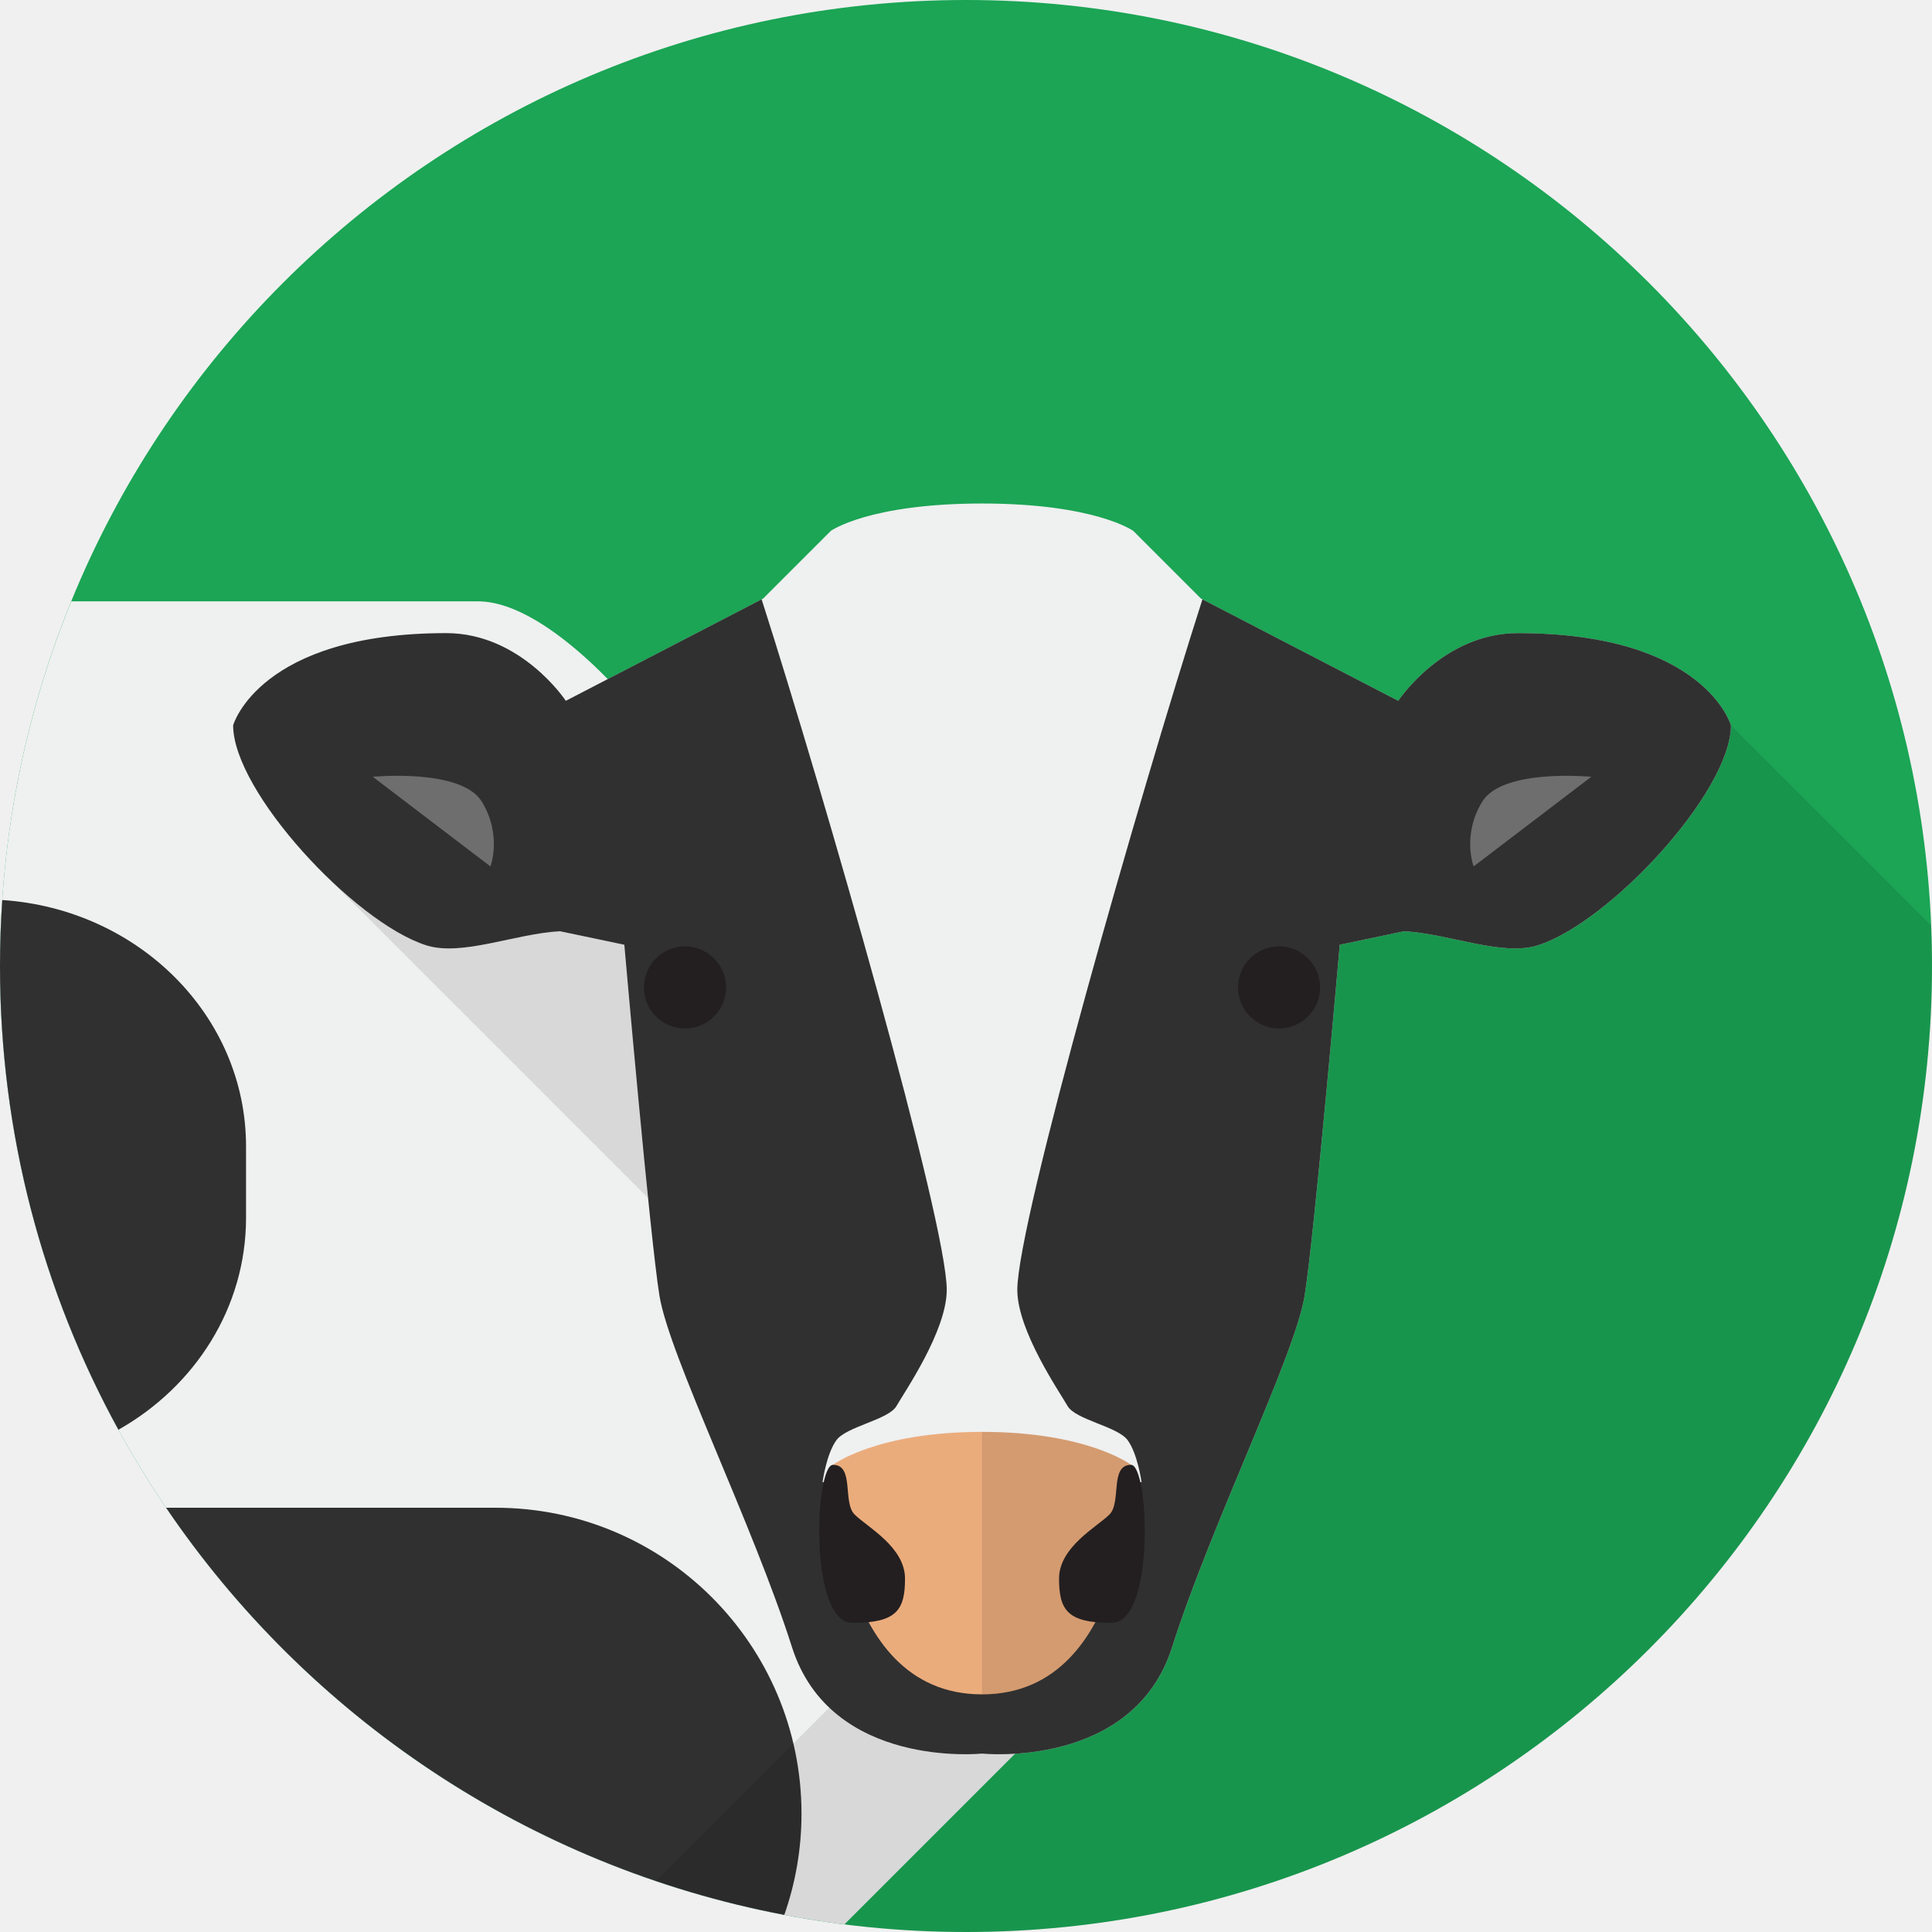
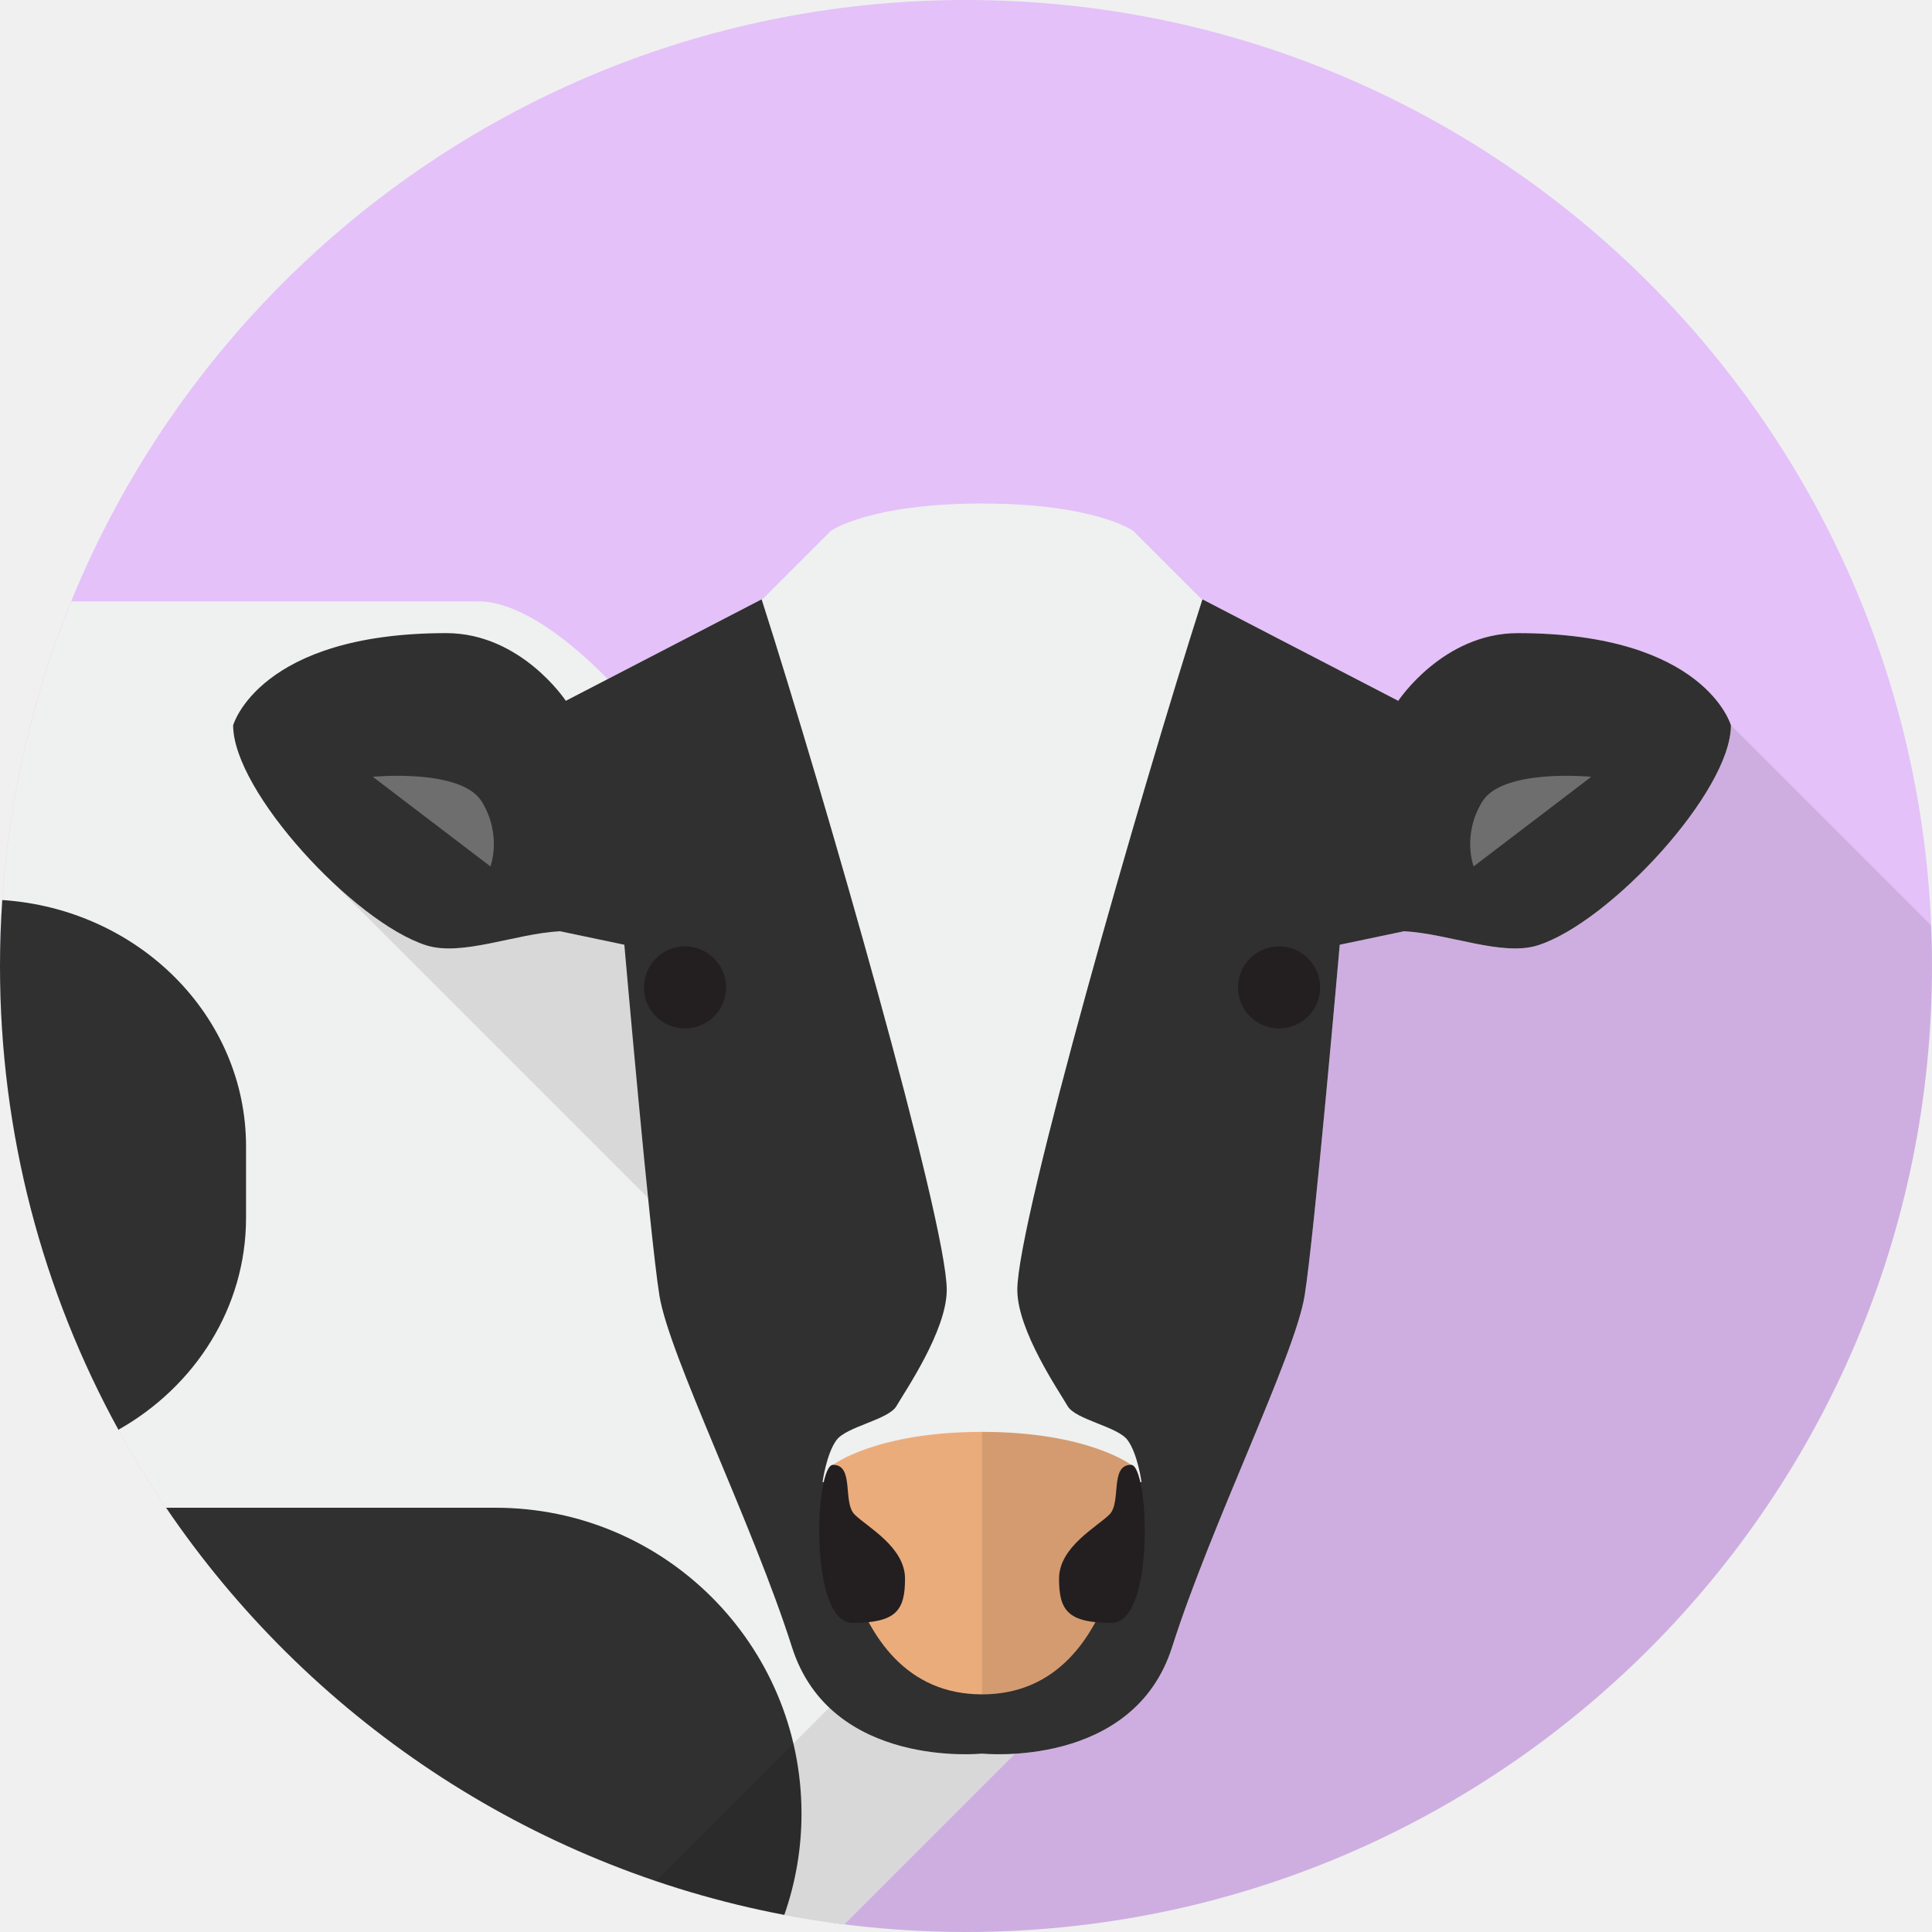
- <svg xmlns="http://www.w3.org/2000/svg" version="1.1" id="Cow_1_" x="0px" y="0px" width="512px" height="512px" viewBox="0 0 512 512" enable-background="new 0 0 512 512" xml:space="preserve">
-   <circle id="Background_5_" fill="#1BA555" cx="256" cy="256" r="256" />
-   <path id="Shadow" opacity="0.1" d="M512,256c0-3.6-0.094-7.178-0.24-10.742l-53.047-53.046H220.756v317.362  C232.279,511.161,244.041,512,256,512C397.386,512,512,397.386,512,256z" />
-   <g id="Cow">
-     <path fill="#EFF0F0" d="M170.653,190.686c0,0-24.522-31.322-43.987-31.322c-14.196,0-75.581,0-107.779,0   C6.722,189.184,0,221.805,0,256c0,130.469,97.601,238.137,223.771,253.986l52.131-52.132L170.653,190.686z" />
-     <polygon opacity="0.1" points="83.892,229.615 209.668,355.392 209.668,229.615  " />
-     <path opacity="0.8" d="M131.32,399.565H44.021c37.447,55.185,95.88,94.96,163.83,107.894c2.939-8.394,4.556-17.408,4.556-26.805   C212.408,435.87,176.104,399.565,131.32,399.565z" />
-     <path opacity="0.1" d="M258.533,413.766l-84.747,84.746c16.009,5.426,32.73,9.307,49.984,11.475l52.131-52.132L258.533,413.766z" />
-     <path fill="#EFF0F0" d="M402.228,167.786c-19.847,0-31.679,17.938-31.679,17.938l-52.287-27.098l-17.938-17.938   c0,0-10.114-7.251-40.075-7.251c-29.96,0-40.074,7.251-40.074,7.251l-17.938,17.938l-52.288,27.098   c0,0-11.832-17.938-31.678-17.938c-49.616,0-56.486,24.426-56.486,24.426c0,17.557,32.06,52.192,51.143,58.299   c9.461,3.027,23.613-3.096,35.479-3.721l17.048,3.578c0,0,6.727,76.952,9.303,92.982c2.543,15.826,24.808,60.685,35.113,93.126   c10.305,32.441,50.379,28.243,50.379,28.243s40.075,4.198,50.38-28.243s32.569-77.3,35.113-93.126   c2.576-16.03,9.303-92.982,9.303-92.982l17.048-3.578c11.865,0.625,26.018,6.749,35.479,3.721   c19.083-6.107,51.143-40.743,51.143-58.299C458.713,192.212,451.844,167.786,402.228,167.786z" />
-     <path opacity="0.8" d="M402.228,167.786c-19.847,0-31.679,17.938-31.679,17.938l-51.891-26.892l0,0   C302.098,210.548,269.6,323.735,269.6,341.824c0,10.877,11.236,27.121,13.311,30.771c2.073,3.65,13.191,5.415,15.887,9.017   c2.695,3.603,3.721,11.164,3.721,11.164h-42.269h-0.001h-42.269c0,0,1.026-7.562,3.721-11.164   c2.695-3.602,13.813-5.366,15.887-9.017c2.074-3.65,13.31-19.895,13.31-30.771c0-18.089-32.499-131.277-49.059-182.993l0,0   l-51.891,26.892c0,0-11.832-17.938-31.678-17.938c-49.616,0-56.486,24.426-56.486,24.426c0,17.557,32.06,52.192,51.143,58.299   c9.461,3.027,23.613-3.096,35.479-3.721l17.048,3.578c0,0,6.727,76.952,9.303,92.982c2.543,15.826,24.808,60.685,35.113,93.126   c10.305,32.441,50.379,28.243,50.379,28.243s40.075,4.198,50.38-28.243s32.569-77.3,35.113-93.126   c2.576-16.03,9.303-92.982,9.303-92.982l17.048-3.578c11.865,0.625,26.018,6.749,35.479,3.721   c19.083-6.107,51.143-40.743,51.143-58.299C458.713,192.212,451.844,167.786,402.228,167.786z" />
-     <g>
-       <circle fill="#231F20" cx="181.531" cy="261.675" r="10.877" />
-       <circle fill="#231F20" cx="338.966" cy="261.675" r="10.877" />
+ <svg xmlns="http://www.w3.org/2000/svg" width="512" height="512" viewBox="0 0 512 512" fill="none">
+   <g clip-path="url(#clip0_344_264)">
+     <path d="M256 512C397.385 512 512 397.385 512 256C512 114.615 397.385 0 256 0C114.615 0 0 114.615 0 256C0 397.385 114.615 512 256 512Z" fill="#E4C1F9" />
+     <path opacity="0.1" d="M512 256C512 252.4 511.906 248.822 511.76 245.258L458.713 192.212H220.756V509.574C232.279 511.161 244.041 512 256 512C397.386 512 512 397.386 512 256Z" fill="black" />
+     <path d="M170.653 190.686C170.653 190.686 146.131 159.364 126.666 159.364C112.47 159.364 51.085 159.364 18.887 159.364C6.722 189.184 0 221.805 0 256C0 386.469 97.601 494.137 223.771 509.986L275.902 457.854L170.653 190.686Z" fill="#EFF0F0" />
+     <path opacity="0.1" d="M83.892 229.615L209.668 355.392V229.615H83.892Z" fill="black" />
+     <path opacity="0.8" d="M131.32 399.565H44.021C81.468 454.75 139.901 494.525 207.851 507.459C210.79 499.065 212.407 490.051 212.407 480.654C212.408 435.87 176.104 399.565 131.32 399.565Z" fill="black" />
+     <path opacity="0.1" d="M258.533 413.766L173.786 498.512C189.795 503.938 206.516 507.819 223.77 509.987L275.901 457.855L258.533 413.766Z" fill="black" />
+     <path d="M402.228 167.786C382.381 167.786 370.549 185.724 370.549 185.724L318.262 158.626L300.324 140.688C300.324 140.688 290.21 133.437 260.249 133.437C230.289 133.437 220.175 140.688 220.175 140.688L202.237 158.626L149.949 185.724C149.949 185.724 138.117 167.786 118.271 167.786C68.655 167.786 61.785 192.212 61.785 192.212C61.785 209.769 93.845 244.404 112.928 250.511C122.389 253.538 136.541 247.415 148.407 246.79L165.455 250.368C165.455 250.368 172.182 327.32 174.758 343.35C177.301 359.176 199.566 404.035 209.871 436.476C220.176 468.917 260.25 464.719 260.25 464.719C260.25 464.719 300.325 468.917 310.63 436.476C320.935 404.035 343.199 359.176 345.743 343.35C348.319 327.32 355.046 250.368 355.046 250.368L372.094 246.79C383.959 247.415 398.112 253.539 407.573 250.511C426.656 244.404 458.716 209.768 458.716 192.212C458.713 192.212 451.844 167.786 402.228 167.786Z" fill="#EFF0F0" />
+     <path opacity="0.8" d="M402.228 167.786C382.381 167.786 370.549 185.724 370.549 185.724L318.658 158.832C302.098 210.548 269.6 323.735 269.6 341.824C269.6 352.701 280.836 368.945 282.911 372.595C284.984 376.245 296.102 378.01 298.798 381.612C301.493 385.215 302.519 392.776 302.519 392.776H260.25H260.249H217.98C217.98 392.776 219.006 385.214 221.701 381.612C224.396 378.01 235.514 376.246 237.588 372.595C239.662 368.945 250.898 352.7 250.898 341.824C250.898 323.735 218.399 210.547 201.839 158.831L149.948 185.723C149.948 185.723 138.116 167.785 118.27 167.785C68.654 167.785 61.784 192.211 61.784 192.211C61.784 209.768 93.844 244.403 112.927 250.51C122.388 253.537 136.54 247.414 148.406 246.789L165.454 250.367C165.454 250.367 172.181 327.319 174.757 343.349C177.3 359.175 199.565 404.034 209.87 436.475C220.175 468.916 260.249 464.718 260.249 464.718C260.249 464.718 300.324 468.916 310.629 436.475C320.934 404.034 343.198 359.175 345.742 343.349C348.318 327.319 355.045 250.367 355.045 250.367L372.093 246.789C383.958 247.414 398.111 253.538 407.572 250.51C426.655 244.403 458.715 209.767 458.715 192.211C458.713 192.212 451.844 167.786 402.228 167.786Z" fill="black" />
+     <path d="M181.531 272.552C187.538 272.552 192.408 267.682 192.408 261.675C192.408 255.668 187.538 250.798 181.531 250.798C175.524 250.798 170.654 255.668 170.654 261.675C170.654 267.682 175.524 272.552 181.531 272.552Z" fill="#231F20" />
+     <path d="M338.966 272.552C344.973 272.552 349.843 267.682 349.843 261.675C349.843 255.668 344.973 250.798 338.966 250.798C332.959 250.798 328.089 255.668 328.089 261.675C328.089 267.682 332.959 272.552 338.966 272.552Z" fill="#231F20" />
+     <path d="M220.757 388.196C220.757 388.196 232.196 379.466 260.248 379.466C288.301 379.466 299.74 388.196 299.74 388.196C299.74 388.196 300.323 449.023 260.248 449.023C220.174 449.023 220.757 388.196 220.757 388.196Z" fill="#EBAC7C" />
+     <g opacity="0.1">
+       <path d="M299.74 388.196C299.74 388.196 288.301 379.466 260.248 379.466V449.024C300.323 449.023 299.74 388.196 299.74 388.196Z" fill="black" />
    </g>
-     <path fill="#EBAC7C" d="M220.757,388.196c0,0,11.439-8.73,39.491-8.73c28.053,0,39.492,8.73,39.492,8.73   s0.583,60.827-39.492,60.827C220.174,449.023,220.757,388.196,220.757,388.196z" />
-     <g opacity="0.1">
-       <g>
-         <g>
-           <path d="M299.74,388.196c0,0-11.439-8.73-39.492-8.73v69.558C300.323,449.023,299.74,388.196,299.74,388.196z" />
-         </g>
-       </g>
-     </g>
-     <g>
-       <path fill="#231F20" d="M220.757,388.196c5.725,0,2.481,9.923,5.725,13.167s13.358,8.588,13.358,16.984    s-2.29,11.736-13.931,11.736C214.269,430.084,215.986,388.196,220.757,388.196z" />
-       <path fill="#231F20" d="M299.74,388.196c-5.726,0-2.481,9.923-5.726,13.167s-13.357,8.588-13.357,16.984    s2.29,11.736,13.931,11.736S304.511,388.196,299.74,388.196z" />
-     </g>
-     <g>
-       <path opacity="0.3" fill="#FFFFFF" d="M127.683,212.44c-5.438-8.874-28.892-6.584-28.892-6.584l31.182,23.759    C129.973,229.615,133.121,221.314,127.683,212.44z" />
-       <path opacity="0.3" fill="#FFFFFF" d="M392.814,212.44c5.438-8.874,28.892-6.584,28.892-6.584l-31.182,23.759    C390.524,229.615,387.376,221.314,392.814,212.44z" />
-     </g>
-     <path opacity="0.8" d="M65.203,322.73v-18.932c0-34.583-28.5-62.883-64.6-65.281C0.213,244.296,0,250.123,0,256   c0,44.539,11.381,86.417,31.383,122.896C51.642,367.452,65.203,346.585,65.203,322.73z" />
+     <path d="M220.757 388.196C226.482 388.196 223.238 398.119 226.482 401.363C229.726 404.607 239.84 409.951 239.84 418.347C239.84 426.743 237.55 430.083 225.909 430.083C214.269 430.084 215.986 388.196 220.757 388.196Z" fill="#231F20" />
+     <path d="M299.74 388.196C294.014 388.196 297.259 398.119 294.014 401.363C290.769 404.607 280.657 409.951 280.657 418.347C280.657 426.743 282.947 430.083 294.588 430.083C306.229 430.083 304.511 388.196 299.74 388.196Z" fill="#231F20" />
+     <path opacity="0.3" d="M127.683 212.44C122.245 203.566 98.791 205.856 98.791 205.856L129.973 229.615C129.973 229.615 133.121 221.314 127.683 212.44Z" fill="white" />
+     <path opacity="0.3" d="M392.814 212.44C398.252 203.566 421.706 205.856 421.706 205.856L390.524 229.615C390.524 229.615 387.376 221.314 392.814 212.44Z" fill="white" />
+     <path opacity="0.8" d="M65.203 322.73V303.798C65.203 269.215 36.703 240.915 0.603 238.517C0.213 244.296 0 250.123 0 256C0 300.539 11.381 342.417 31.383 378.896C51.642 367.452 65.203 346.585 65.203 322.73Z" fill="black" />
  </g>
+   <defs>
+     <clipPath id="clip0_344_264">
+       <rect width="512" height="512" fill="white" />
+     </clipPath>
+   </defs>
</svg>
